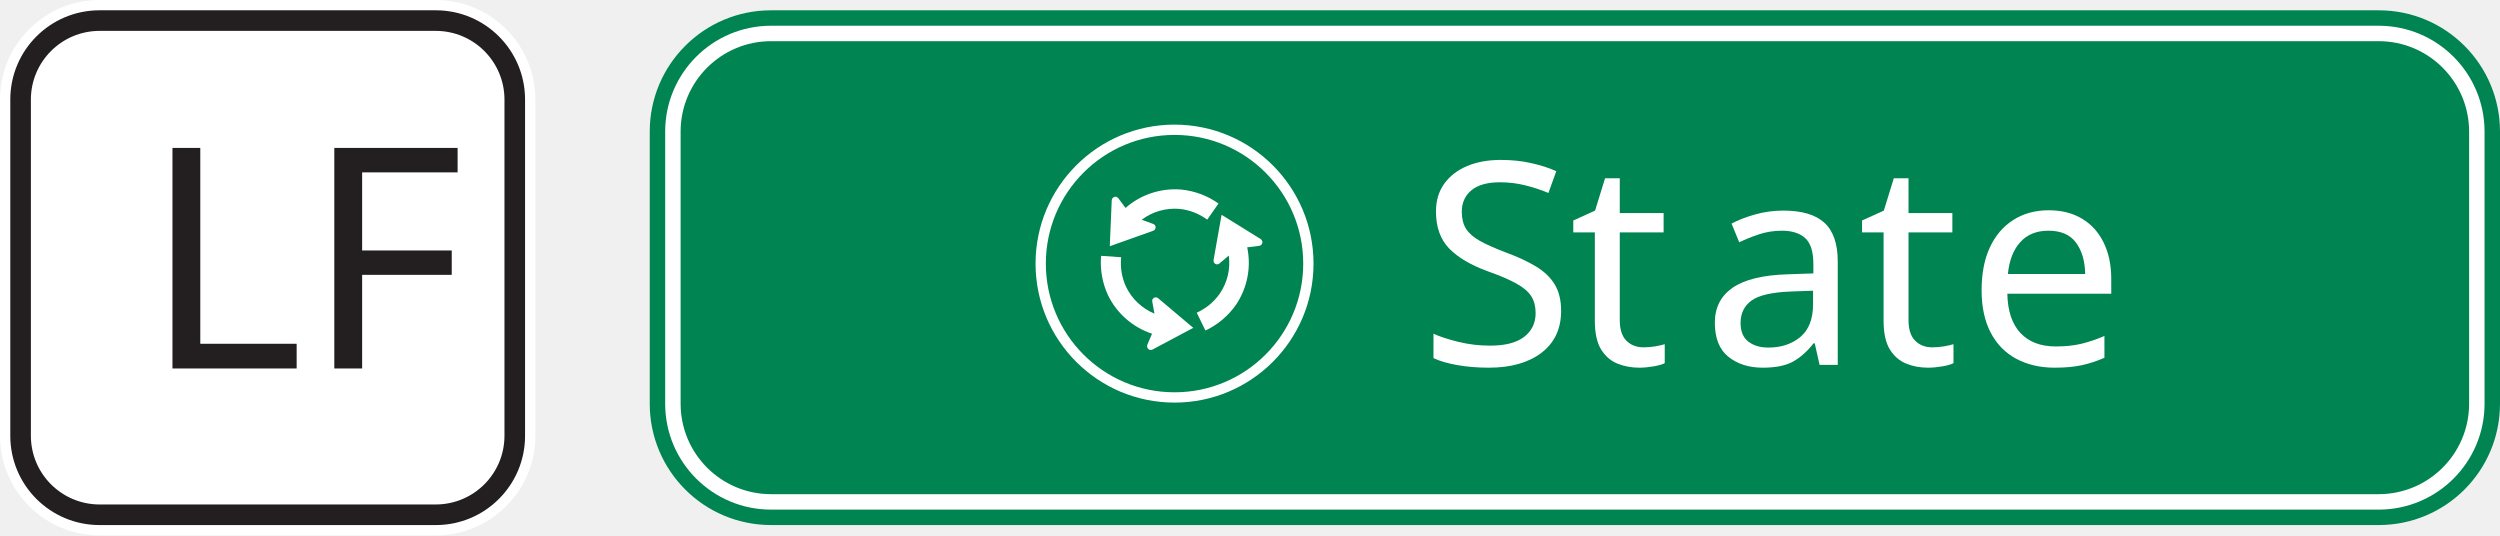
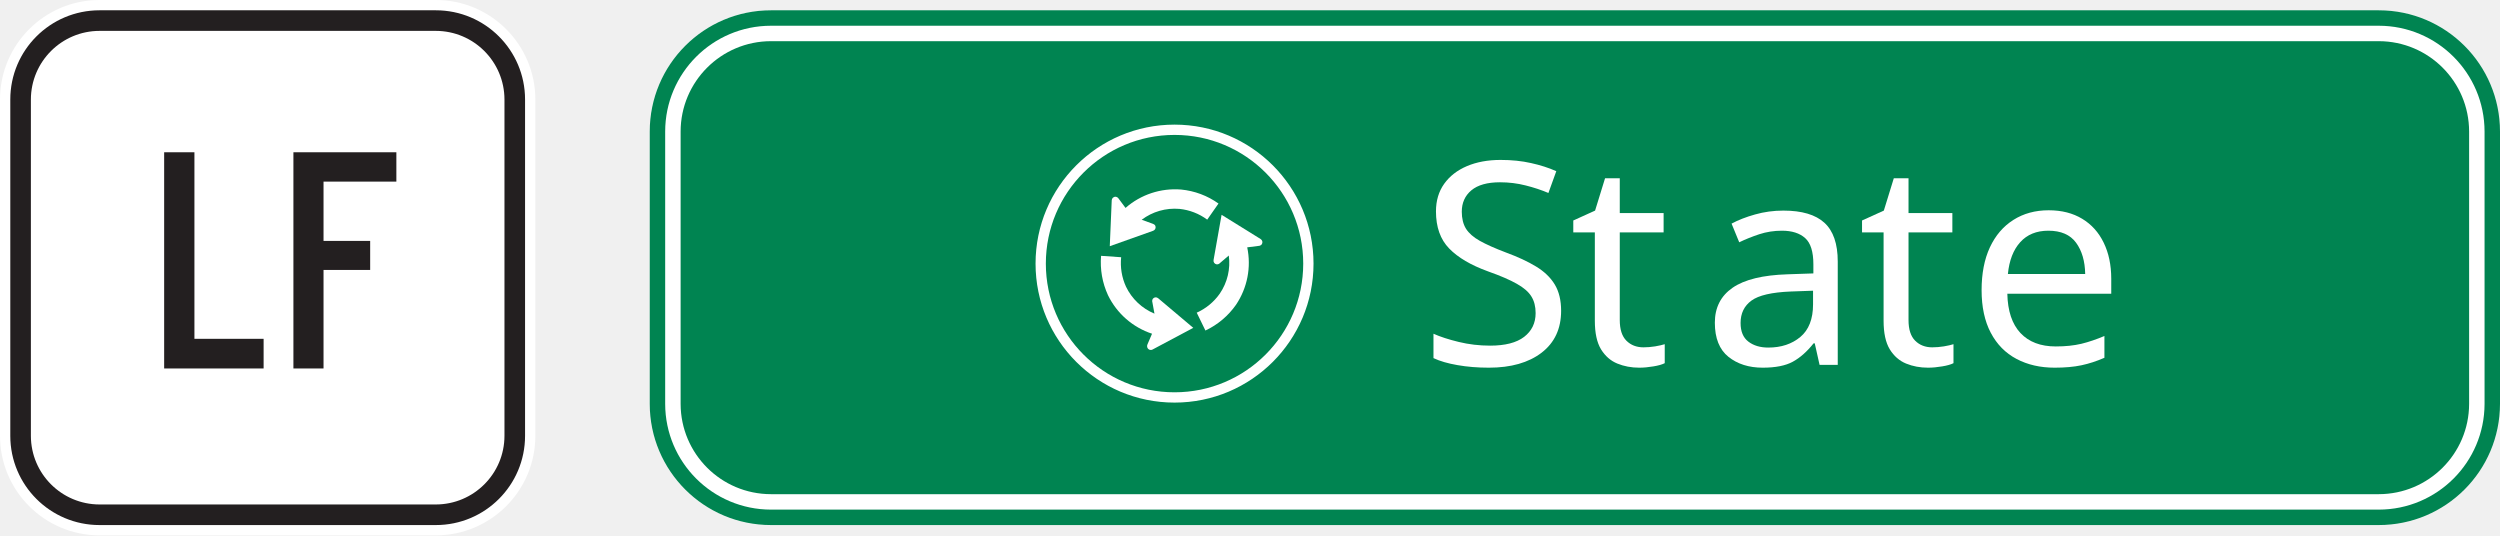
<svg xmlns="http://www.w3.org/2000/svg" xmlns:xlink="http://www.w3.org/1999/xlink" viewBox="0 0 485.66 104">
  <defs>
-     <style>.cls-1,.cls-5,.cls-6{fill:#fff;}.cls-2,.cls-3{fill:#231f20;}.cls-3{font-size:60px;font-family:InterstateCond;}.cls-4{fill:#008451;}.cls-5{fill-rule:evenodd;}.cls-6{font-size:55px;font-family:Interstate-Regular;}.cls-7{letter-spacing:-0.02em;}.cls-8{letter-spacing:0em;}.cls-9{letter-spacing:-0.02em;}</style>
+     <style>.cls-1,.cls-4,.cls-5{fill:#fff;}.cls-2{fill:#231f20;}.cls-3{fill:#008451;}.cls-4{fill-rule:evenodd;}.cls-5{font-size:55px;font-family:Interstate-Regular;}.cls-6{letter-spacing:-0.02em;}.cls-7{letter-spacing:0em;}.cls-8{letter-spacing:-0.02em;}</style>
    <symbol id="state-logo" data-name="state-logo" viewBox="0 0 57.92 57.92">
-       <circle class="cls-4" cx="28.96" cy="28.96" r="27.96" />
-       <path class="cls-4" d="M29,2A27,27,0,1,1,2,29,27,27,0,0,1,29,2m0-2a29,29,0,1,0,29,29A29,29,0,0,0,29,0Z" />
+       <circle class="cls-3" cx="28.96" cy="28.96" r="27.96" />
+       <path class="cls-3" d="M29,2A27,27,0,1,1,2,29,27,27,0,0,1,29,2m0-2a29,29,0,1,0,29,29A29,29,0,0,0,29,0Z" />
      <path class="cls-1" d="M29,4A25,25,0,1,1,4,29,25,25,0,0,1,29,4m0-2a27,27,0,1,0,27,27A27,27,0,0,0,29,2Z" />
-       <path class="cls-5" d="M37.54,17.33a15,15,0,0,0-7.27-2.72,14.61,14.61,0,0,0-10.79,3.57l-1.33-1.79a.79.79,0,0,0-.6-.38.72.72,0,0,0-.75.68l-.38,8.93,8.43-3a.72.72,0,0,0,.44-.91c-.09-.26-.29-.36-.57-.47l-2.1-.76a10.65,10.65,0,0,1,7.32-2.11,10.91,10.91,0,0,1,5.41,2.09Z" />
-       <path class="cls-5" d="M14.73,27.49a15.19,15.19,0,0,0,1.34,7.64,14.59,14.59,0,0,0,8.56,7.49l-.88,2.05a.81.81,0,0,0,0,.71.72.72,0,0,0,1,.3l7.89-4.2-6.83-5.76a.71.71,0,0,0-1,.08.8.8,0,0,0-.11.73l.4,2.19a10.67,10.67,0,0,1-5.53-5.24,11,11,0,0,1-.94-5.72Z" />
-       <path class="cls-5" d="M35,42a15.11,15.11,0,0,0,5.94-5,14.61,14.61,0,0,0,2.18-11.16l2.21-.28a.79.79,0,0,0,.63-.33.72.72,0,0,0-.23-1l-7.59-4.71-1.56,8.79a.71.71,0,0,0,.58.83.78.78,0,0,0,.69-.27l1.69-1.44a10.58,10.58,0,0,1-1.75,7.4,10.93,10.93,0,0,1-4.48,3.7Z" />
+       <path class="cls-4" d="M37.54,17.33a15,15,0,0,0-7.27-2.72,14.61,14.61,0,0,0-10.79,3.57l-1.33-1.79a.79.79,0,0,0-.6-.38.72.72,0,0,0-.75.68l-.38,8.93,8.43-3a.72.72,0,0,0,.44-.91c-.09-.26-.29-.36-.57-.47l-2.1-.76a10.65,10.65,0,0,1,7.32-2.11,10.91,10.91,0,0,1,5.41,2.09Z" />
+       <path class="cls-4" d="M14.73,27.49a15.19,15.19,0,0,0,1.34,7.64,14.59,14.59,0,0,0,8.56,7.49l-.88,2.05a.81.81,0,0,0,0,.71.72.72,0,0,0,1,.3l7.89-4.2-6.83-5.76a.71.71,0,0,0-1,.08.8.8,0,0,0-.11.73l.4,2.19a10.67,10.67,0,0,1-5.53-5.24,11,11,0,0,1-.94-5.72Z" />
+       <path class="cls-4" d="M35,42a15.11,15.11,0,0,0,5.94-5,14.61,14.61,0,0,0,2.18-11.16l2.21-.28a.79.79,0,0,0,.63-.33.72.72,0,0,0-.23-1l-7.59-4.71-1.56,8.79a.71.71,0,0,0,.58.83.78.78,0,0,0,.69-.27l1.69-1.44a10.58,10.58,0,0,1-1.75,7.4,10.93,10.93,0,0,1-4.48,3.7Z" />
    </symbol>
    <symbol id="state-logo-box" data-name="state-logo-box" viewBox="0 0 359.44 100.02">
-       <rect class="cls-4" x="3" y="3" width="353.44" height="94.02" rx="20.55" />
+       <rect class="cls-3" x="3" y="3" width="353.44" height="94.02" rx="20.55" />
      <path class="cls-1" d="M335.89,6a17.57,17.57,0,0,1,17.55,17.55V76.47A17.57,17.57,0,0,1,335.89,94H23.55A17.57,17.57,0,0,1,6,76.47V23.55A17.57,17.57,0,0,1,23.55,6H335.89m0-6H23.55A23.55,23.55,0,0,0,0,23.55V76.47A23.55,23.55,0,0,0,23.55,100H335.89a23.55,23.55,0,0,0,23.55-23.55V23.55A23.55,23.55,0,0,0,335.89,0Z" />
-       <path class="cls-4" d="M335.89,3a20.57,20.57,0,0,1,20.55,20.55V76.47A20.57,20.57,0,0,1,335.89,97H23.55A20.57,20.57,0,0,1,3,76.47V23.55A20.57,20.57,0,0,1,23.55,3H335.89m0-3H23.55A23.55,23.55,0,0,0,0,23.55V76.47A23.55,23.55,0,0,0,23.55,100H335.89a23.55,23.55,0,0,0,23.55-23.55V23.55A23.55,23.55,0,0,0,335.89,0Z" />
-       <text class="cls-6" transform="translate(149.44 68.88)">
-         <tspan class="cls-7">St</tspan>
-         <tspan class="cls-8" x="54.94" y="0">a</tspan>
-         <tspan class="cls-9" x="85.19" y="0">t</tspan>
+       <path class="cls-3" d="M335.89,3a20.57,20.57,0,0,1,20.55,20.55V76.47A20.57,20.57,0,0,1,335.89,97H23.55A20.57,20.57,0,0,1,3,76.47V23.55A20.57,20.57,0,0,1,23.55,3H335.89m0-3H23.55A23.55,23.55,0,0,0,0,23.55V76.47A23.55,23.55,0,0,0,23.55,100H335.89a23.55,23.55,0,0,0,23.55-23.55V23.55A23.55,23.55,0,0,0,335.89,0Z" />
+       <text class="cls-5" transform="translate(149.44 68.88)">
+         <tspan class="cls-6">St</tspan>
+         <tspan class="cls-7" x="54.94" y="0">a</tspan>
+         <tspan class="cls-8" x="85.19" y="0">t</tspan>
        <tspan x="106.26" y="0">e</tspan>
      </text>
      <use width="57.92" height="57.92" transform="translate(72.95 20.21)" xlink:href="#state-logo" />
    </symbol>
    <symbol id="lf-box" data-name="lf-box" viewBox="0 0 104 104">
      <rect class="cls-1" x="1" y="1" width="102" height="102" rx="18.33" />
      <path class="cls-1" d="M84.67,2A17.33,17.33,0,0,1,102,19.33V84.67A17.33,17.33,0,0,1,84.67,102H19.33A17.33,17.33,0,0,1,2,84.67V19.33A17.33,17.33,0,0,1,19.33,2H84.67m0-2H19.33A19.35,19.35,0,0,0,0,19.33V84.67A19.35,19.35,0,0,0,19.33,104H84.67A19.35,19.35,0,0,0,104,84.67V19.33A19.35,19.35,0,0,0,84.67,0Z" />
      <rect class="cls-1" x="4" y="4" width="96" height="96" rx="15.33" />
      <path class="cls-2" d="M84.67,6A13.35,13.35,0,0,1,98,19.33V84.67A13.35,13.35,0,0,1,84.67,98H19.33A13.35,13.35,0,0,1,6,84.67V19.33A13.35,13.35,0,0,1,19.33,6H84.67m0-4H19.33A17.33,17.33,0,0,0,2,19.33V84.67A17.33,17.33,0,0,0,19.33,102H84.67A17.33,17.33,0,0,0,102,84.67V19.33A17.33,17.33,0,0,0,84.67,2Z" />
-       <text class="cls-3" transform="translate(27.69 71.58)">LF</text>
+       <path class="cls-2" d="M51.21,71.58H31.89v-42h5.88V65.82H51.21Z" />
+       <path class="cls-2" d="M77,35.28H62.85V46.8h9.06v5.64H62.85V71.58H57v-42H77Z" />
    </symbol>
  </defs>
  <g id="Layer_2" data-name="Layer 2">
    <g id="Layer_1-2" data-name="Layer 1">
      <use width="359.44" height="100.02" transform="translate(126.22 2)" xlink:href="#state-logo-box" />
      <use width="104" height="104" xlink:href="#lf-box" />
    </g>
  </g>
</svg>
